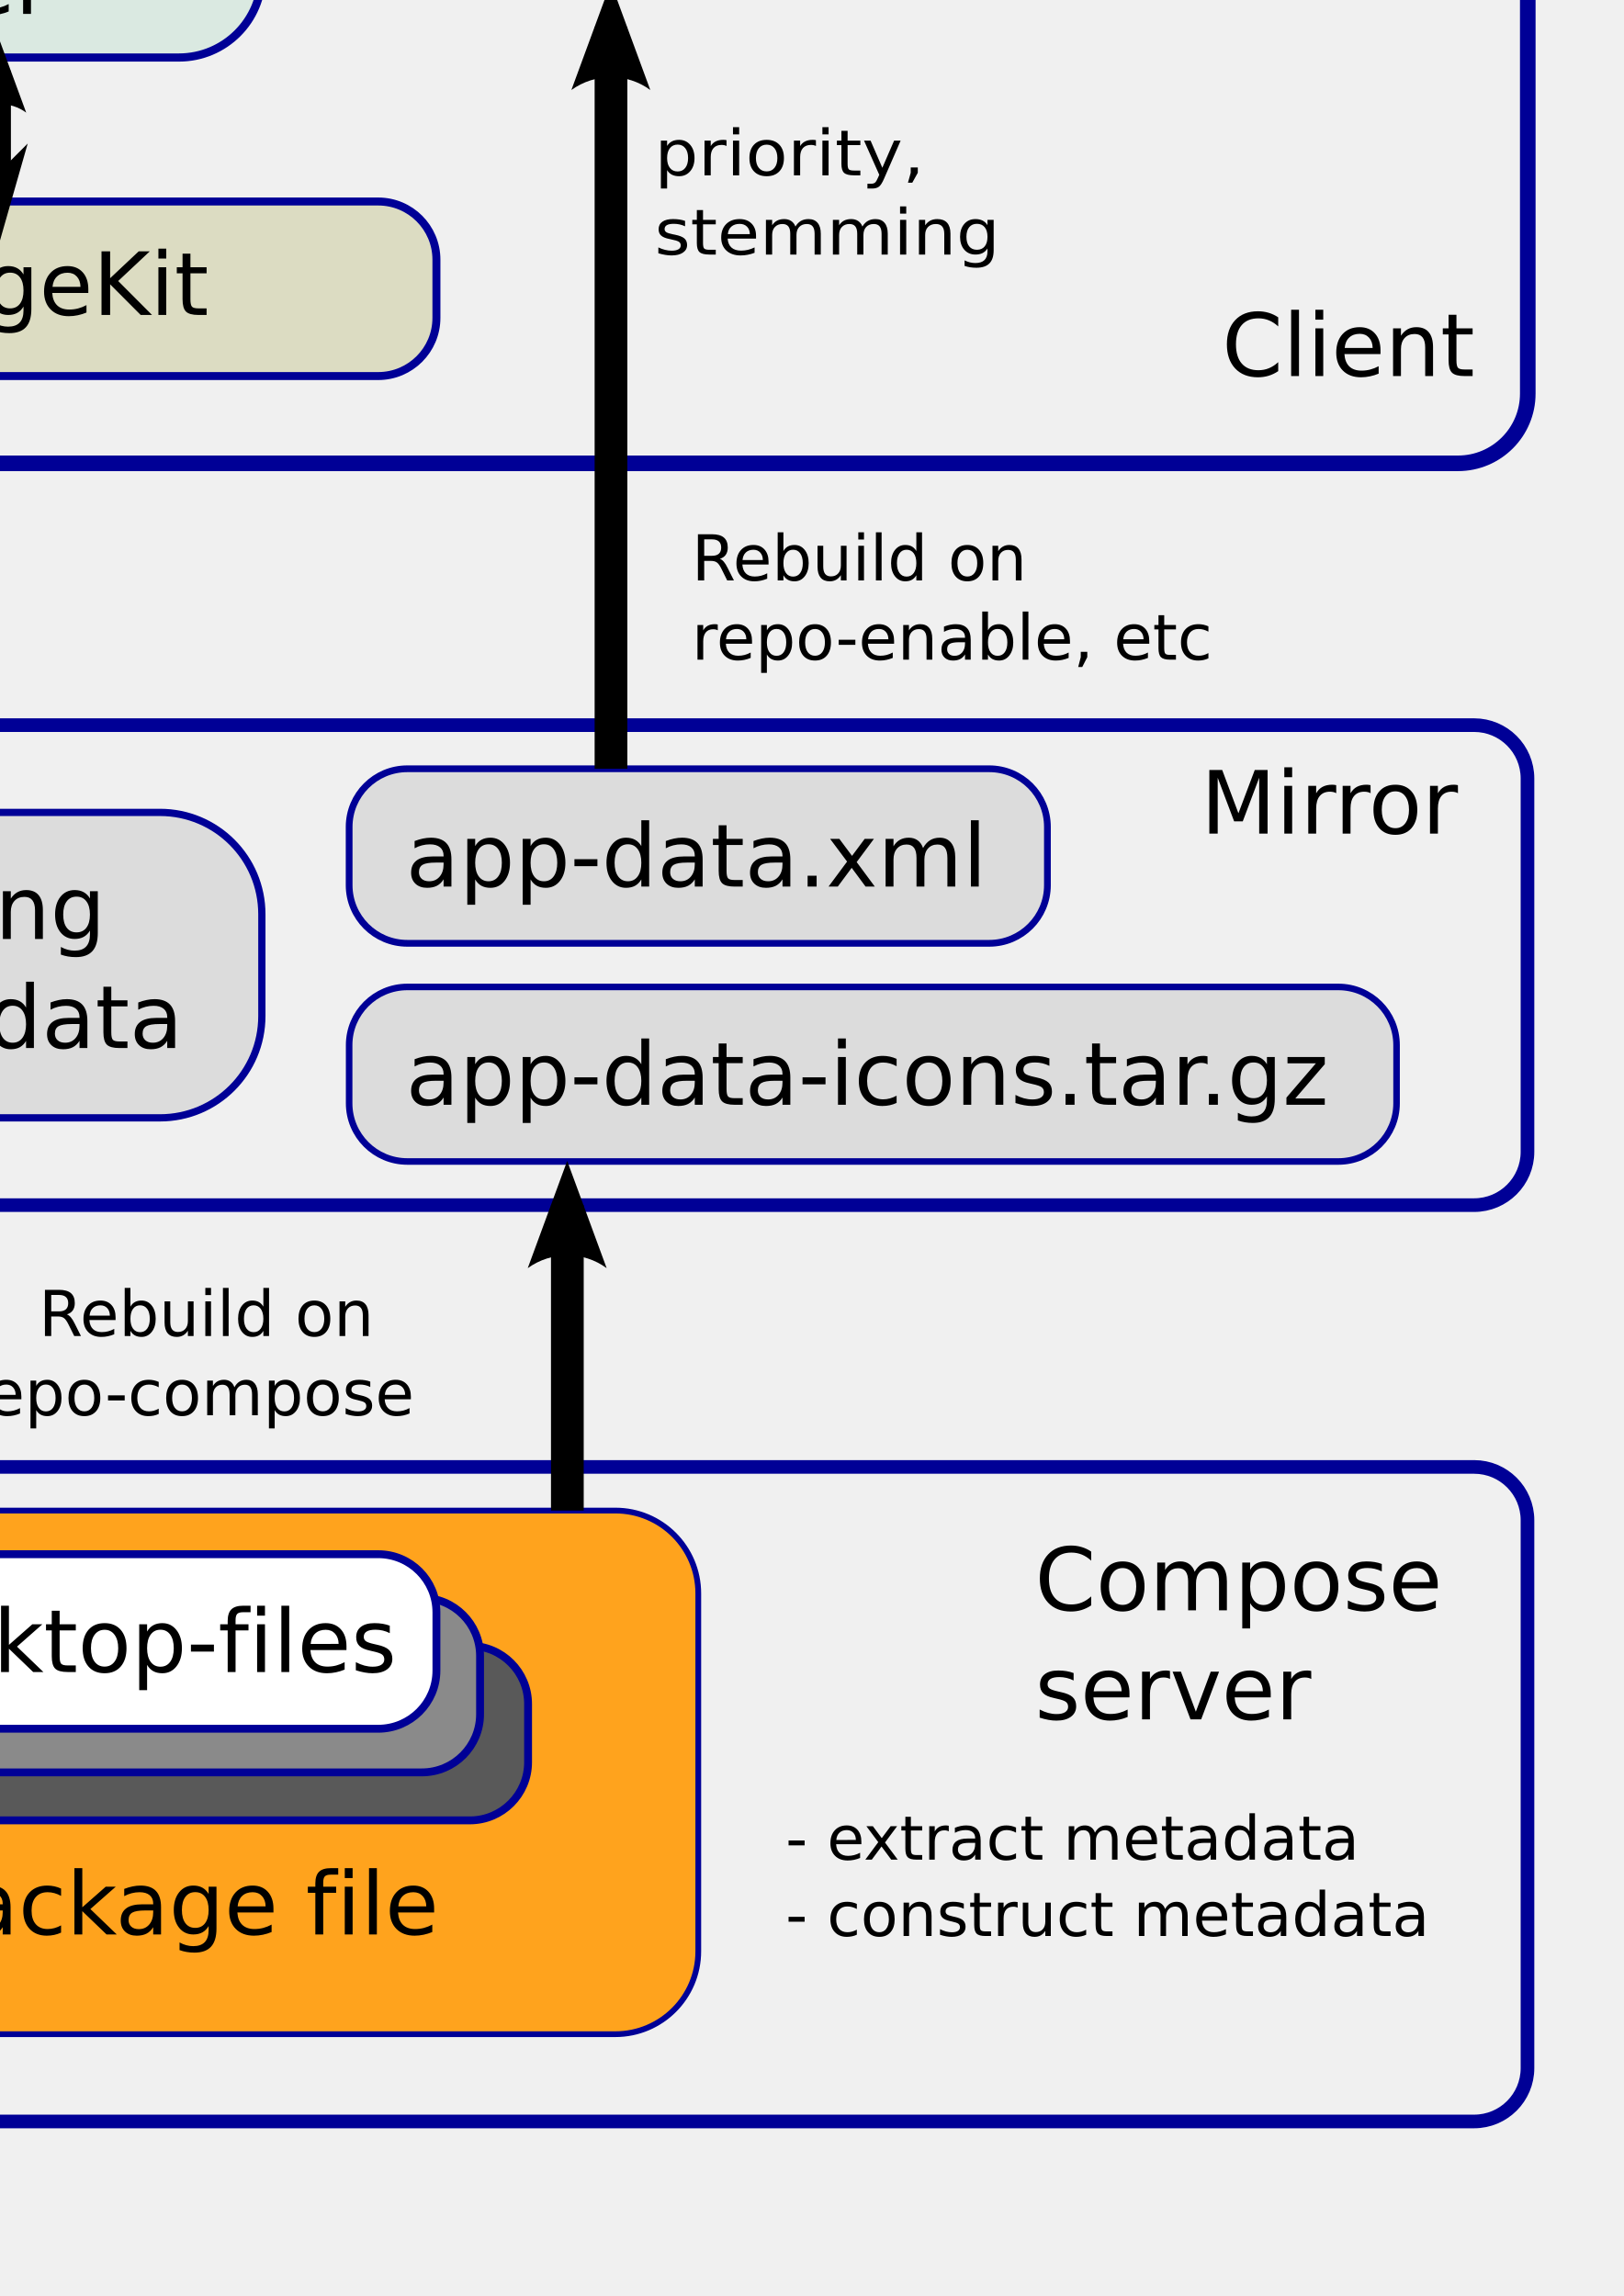
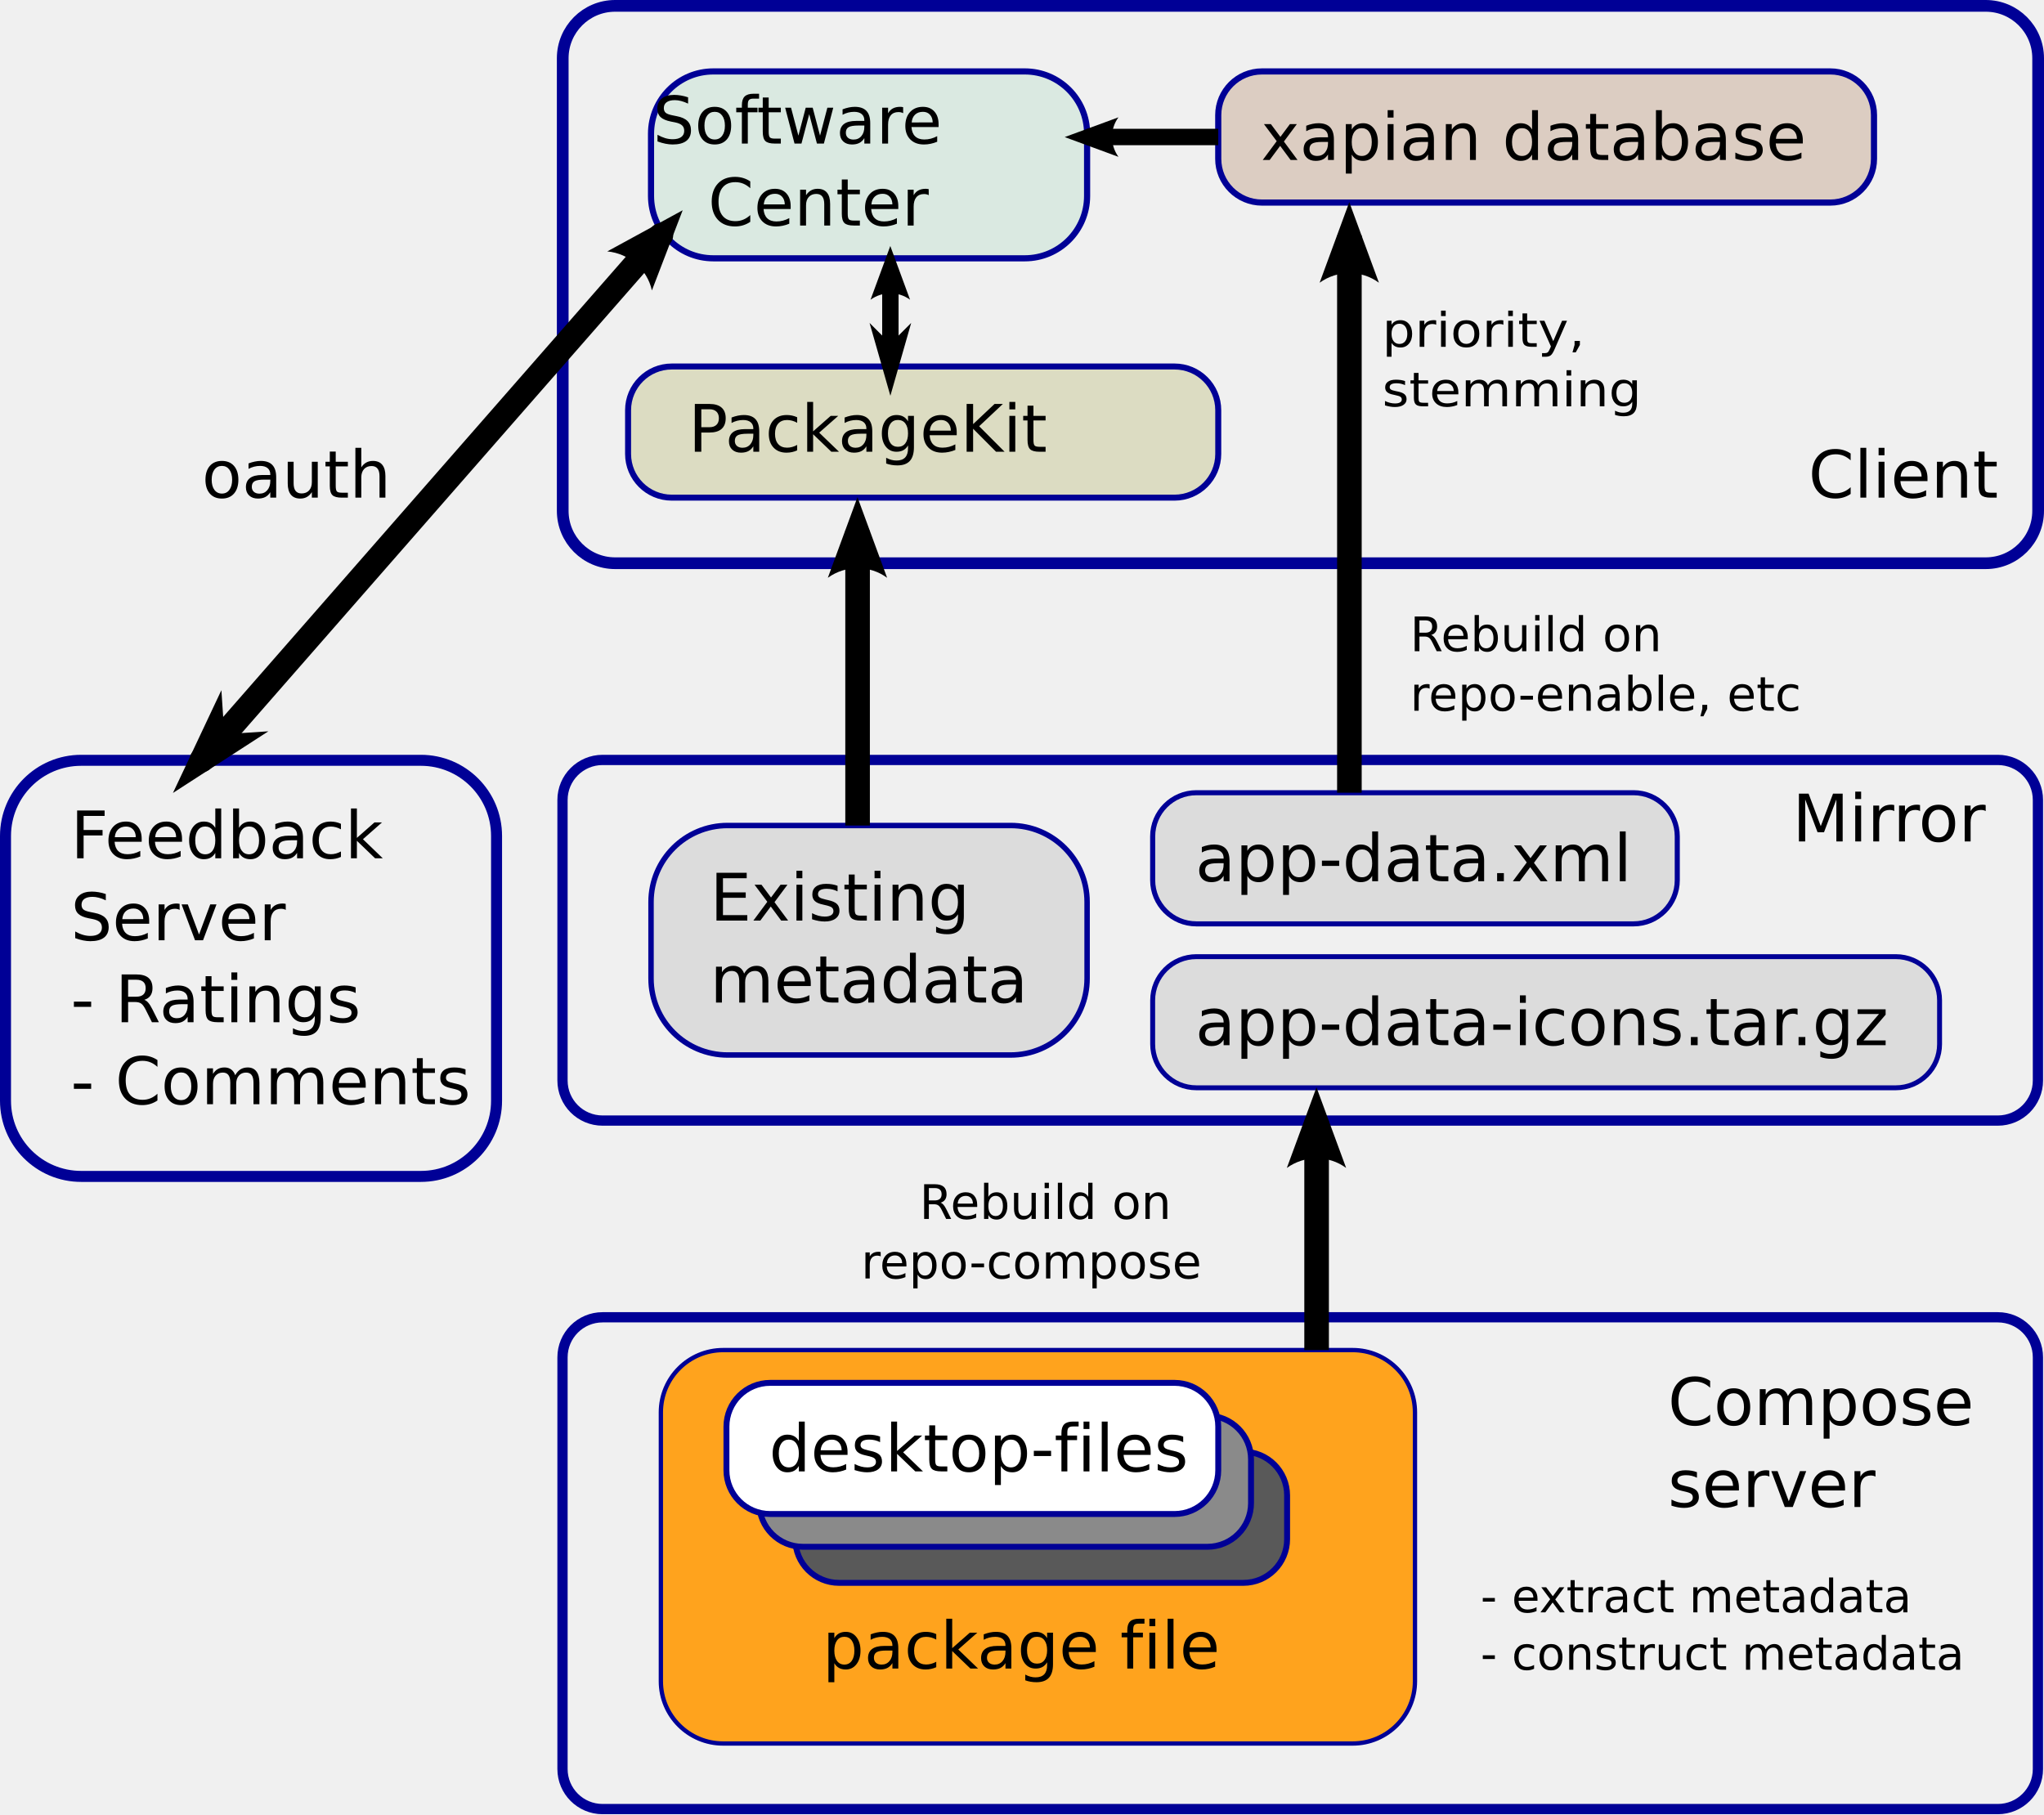
- <svg xmlns="http://www.w3.org/2000/svg" width="744.094" height="1052.362" id="svg2" version="1.1">
+ <svg xmlns="http://www.w3.org/2000/svg" width="1246.831" height="1106.699" id="svg2" version="1.1">
  <defs id="defs4">
-     <marker orient="auto" refY="0.0" refX="0.0" id="Arrow1Sstart" style="overflow:visible">
-       <path id="path3923" d="M 0.0,0.0 L 5.0,-5.0 L -12.5,0.0 L 5.0,5.0 L 0.0,0.0 z " style="fill-rule:evenodd;stroke:#000000;stroke-width:1.0pt;marker-start:none" transform="scale(0.2) translate(6,0)" />
+     <marker orient="auto" refY="0" refX="0" id="Arrow1Sstart" style="overflow:visible">
+       <path id="path3923" d="M 0,0 5,-5 -12.5,0 5,5 0,0 z" style="fill-rule:evenodd;stroke:#000000;stroke-width:1pt;marker-start:none" transform="matrix(0.2,0,0,0.2,1.2,0)" />
    </marker>
-     <marker orient="auto" refY="0.0" refX="0.0" id="Arrow2Send" style="overflow:visible;">
-       <path id="path3944" style="font-size:12.0;fill-rule:evenodd;stroke-width:0.625;stroke-linejoin:round;" d="M 8.719,4.034 L -2.207,0.016 L 8.719,-4.002 C 6.973,-1.63 6.983,1.616 8.719,4.034 z " transform="scale(0.3) rotate(180) translate(-2.3,0)" />
+     <marker orient="auto" refY="0" refX="0" id="Arrow2Send" style="overflow:visible">
+       <path id="path3944" style="font-size:12px;fill-rule:evenodd;stroke-width:0.625;stroke-linejoin:round" d="M 8.719,4.034 -2.207,0.016 8.719,-4.002 c -1.745,2.372 -1.735,5.617 -6e-7,8.035 z" transform="matrix(-0.3,0,0,-0.3,0.69,0)" />
    </marker>
-     <marker orient="auto" refY="0.0" refX="0.0" id="Arrow1Mend" style="overflow:visible;">
-       <path id="path3920" d="M 0.0,0.0 L 5.0,-5.0 L -12.5,0.0 L 5.0,5.0 L 0.0,0.0 z " style="fill-rule:evenodd;stroke:#000000;stroke-width:1.0pt;marker-start:none;" transform="scale(0.4) rotate(180) translate(10,0)" />
+     <marker orient="auto" refY="0" refX="0" id="Arrow1Mend" style="overflow:visible">
+       <path id="path3920" d="M 0,0 5,-5 -12.5,0 5,5 0,0 z" style="fill-rule:evenodd;stroke:#000000;stroke-width:1pt;marker-start:none" transform="matrix(-0.4,0,0,-0.4,-4,0)" />
    </marker>
-     <marker orient="auto" refY="0.0" refX="0.0" id="Arrow1Lend" style="overflow:visible;">
-       <path id="path3914" d="M 0.0,0.0 L 5.0,-5.0 L -12.5,0.0 L 5.0,5.0 L 0.0,0.0 z " style="fill-rule:evenodd;stroke:#000000;stroke-width:1.0pt;marker-start:none;" transform="scale(0.8) rotate(180) translate(12.5,0)" />
+     <marker orient="auto" refY="0" refX="0" id="Arrow1Lend" style="overflow:visible">
+       <path id="path3914" d="M 0,0 5,-5 -12.5,0 5,5 0,0 z" style="fill-rule:evenodd;stroke:#000000;stroke-width:1pt;marker-start:none" transform="matrix(-0.8,0,0,-0.8,-10,0)" />
    </marker>
-     <marker orient="auto" refY="0.0" refX="0.0" id="Arrow1Lstart" style="overflow:visible">
-       <path id="path3911" d="M 0.0,0.0 L 5.0,-5.0 L -12.5,0.0 L 5.0,5.0 L 0.0,0.0 z " style="fill-rule:evenodd;stroke:#000000;stroke-width:1.0pt;marker-start:none" transform="scale(0.8) translate(12.5,0)" />
+     <marker orient="auto" refY="0" refX="0" id="Arrow1Lstart" style="overflow:visible">
+       <path id="path3911" d="M 0,0 5,-5 -12.5,0 5,5 0,0 z" style="fill-rule:evenodd;stroke:#000000;stroke-width:1pt;marker-start:none" transform="matrix(0.8,0,0,0.8,10,0)" />
    </marker>
    <marker orient="auto" refY="0" refX="0" id="Arrow2Send-7" style="overflow:visible">
      <path id="path3944-4" style="font-size:12px;fill-rule:evenodd;stroke-width:0.625;stroke-linejoin:round" d="M 8.719,4.034 -2.207,0.016 8.719,-4.002 c -1.745,2.372 -1.735,5.617 -6e-7,8.035 z" transform="matrix(-0.3,0,0,-0.3,0.69,0)" />
    </marker>
    <marker orient="auto" refY="0" refX="0" id="Arrow2Send-4" style="overflow:visible">
      <path id="path3944-6" style="font-size:12px;fill-rule:evenodd;stroke-width:0.625;stroke-linejoin:round" d="M 8.719,4.034 -2.207,0.016 8.719,-4.002 c -1.745,2.372 -1.735,5.617 -6e-7,8.035 z" transform="matrix(-0.3,0,0,-0.3,0.69,0)" />
    </marker>
    <marker orient="auto" refY="0" refX="0" id="Arrow2Send-3" style="overflow:visible">
      <path id="path3944-8" style="font-size:12px;fill-rule:evenodd;stroke-width:0.625;stroke-linejoin:round" d="M 8.719,4.034 -2.207,0.016 8.719,-4.002 c -1.745,2.372 -1.735,5.617 -6e-7,8.035 z" transform="matrix(-0.3,0,0,-0.3,0.69,0)" />
    </marker>
    <marker orient="auto" refY="0" refX="0" id="Arrow2Send-34" style="overflow:visible">
      <path id="path3944-65" style="font-size:12px;fill-rule:evenodd;stroke-width:0.625;stroke-linejoin:round" d="M 8.719,4.034 -2.207,0.016 8.719,-4.002 c -1.745,2.372 -1.735,5.617 -6e-7,8.035 z" transform="matrix(-0.3,0,0,-0.3,0.69,0)" />
    </marker>
    <marker orient="auto" refY="0" refX="0" id="Arrow2Send-75" style="overflow:visible">
      <path id="path3944-48" style="font-size:12px;fill-rule:evenodd;stroke-width:0.625;stroke-linejoin:round" d="M 8.719,4.034 -2.207,0.016 8.719,-4.002 c -1.745,2.372 -1.735,5.617 -6e-7,8.035 z" transform="matrix(-0.3,0,0,-0.3,0.69,0)" />
    </marker>
  </defs>
-   <g id="layer1">
-     <rect style="fill:none;stroke:#000096;stroke-width:6.25;stroke-linejoin:round;stroke-miterlimit:4;stroke-opacity:1;stroke-dasharray:none;stroke-dashoffset:0" id="rect2987" width="300" height="220" x="-540" y="332.362" ry="40" />
-     <text xml:space="preserve" style="font-size:40px;font-style:normal;font-weight:normal;line-height:125%;letter-spacing:0px;word-spacing:0px;fill:#000000;fill-opacity:1;stroke:none;font-family:Bitstream Vera Sans" x="-500" y="452.362" id="text2989">
-       <tspan x="-500" y="452.362" id="tspan3100">- Ratings</tspan>
-       <tspan x="-500" y="502.362" id="tspan3102">- Comments</tspan>
+   <g id="layer1" transform="translate(543.125,131.2114)">
+     <rect style="fill:none;stroke:#000096;stroke-width:6.708;stroke-linejoin:round;stroke-miterlimit:4;stroke-opacity:1;stroke-dasharray:none;stroke-dashoffset:0" id="rect2987" width="299.542" height="253.828" x="-539.771" y="332.591" ry="46.15" />
+     <text xml:space="preserve" style="font-size:40px;font-style:normal;font-weight:normal;line-height:125%;letter-spacing:0px;word-spacing:0px;fill:#000000;fill-opacity:1;stroke:none;font-family:Bitstream Vera Sans" x="-500" y="492.362" id="text2989">
+       <tspan x="-500" y="492.362" id="tspan3100">- Ratings</tspan>
+       <tspan x="-500" y="542.362" id="tspan3102">- Comments</tspan>
    </text>
-     <rect style="fill:#ffa31d;stroke:#000096;stroke-width:2.635;stroke-linejoin:round;stroke-miterlimit:4;stroke-opacity:1;stroke-dasharray:none;stroke-dashoffset:0;fill-opacity:1" id="rect3078" width="460" height="240" x="-140" y="692.362" ry="38" />
-     <rect style="fill:#595959;stroke:#000096;stroke-width:3.608;stroke-linejoin:round;stroke-miterlimit:4;stroke-opacity:1;stroke-dasharray:none;stroke-dashoffset:0;fill-opacity:1" id="rect2987-2-0" width="300" height="80" x="-58" y="754.362" ry="26.667" />
-     <rect style="fill:#8a8a8a;stroke:#000096;stroke-width:3.608;stroke-linejoin:round;stroke-miterlimit:4;stroke-opacity:1;stroke-dasharray:none;stroke-dashoffset:0;fill-opacity:1" id="rect2987-2-4" width="300" height="80" x="-80" y="732.362" ry="26.667" />
-     <rect style="fill:#ffffff;stroke:#000096;stroke-width:3.608;stroke-linejoin:round;stroke-miterlimit:4;stroke-opacity:1;stroke-dasharray:none;stroke-dashoffset:0;fill-opacity:1" id="rect2987-2" width="300" height="80" x="-100" y="-792.362" ry="26.667" transform="scale(1,-1)" />
+     <rect style="fill:#ffa31d;fill-opacity:1;stroke:#000096;stroke-width:2.635;stroke-linejoin:round;stroke-miterlimit:4;stroke-opacity:1;stroke-dasharray:none;stroke-dashoffset:0" id="rect3078" width="460" height="240" x="-140" y="692.362" ry="38" />
+     <rect style="fill:#595959;fill-opacity:1;stroke:#000096;stroke-width:3.608;stroke-linejoin:round;stroke-miterlimit:4;stroke-opacity:1;stroke-dasharray:none;stroke-dashoffset:0" id="rect2987-2-0" width="300" height="80" x="-58" y="754.362" ry="26.667" />
+     <rect style="fill:#8a8a8a;fill-opacity:1;stroke:#000096;stroke-width:3.608;stroke-linejoin:round;stroke-miterlimit:4;stroke-opacity:1;stroke-dasharray:none;stroke-dashoffset:0" id="rect2987-2-4" width="300" height="80" x="-80" y="732.362" ry="26.667" />
+     <rect style="fill:#ffffff;fill-opacity:1;stroke:#000096;stroke-width:3.608;stroke-linejoin:round;stroke-miterlimit:4;stroke-opacity:1;stroke-dasharray:none;stroke-dashoffset:0" id="rect2987-2" width="300" height="80" x="-100" y="-792.362" ry="26.667" transform="scale(1,-1)" />
    <text xml:space="preserve" style="font-size:40px;font-style:normal;font-weight:normal;line-height:125%;letter-spacing:0px;word-spacing:0px;fill:#000000;fill-opacity:1;stroke:none;font-family:Bitstream Vera Sans" x="-74" y="766.362" id="text2989-1">
      <tspan id="tspan2991-0" x="-74" y="766.362">desktop-files</tspan>
    </text>
-     <rect ry="26.667" y="352.362" x="160" height="80" width="320" id="rect3042" style="fill:#dcdcdc;stroke:#000096;stroke-width:3.098;stroke-linejoin:round;stroke-miterlimit:4;stroke-opacity:1;stroke-dasharray:none;stroke-dashoffset:0;fill-opacity:1" />
+     <rect ry="26.667" y="352.362" x="160" height="80" width="320" id="rect3042" style="fill:#dcdcdc;fill-opacity:1;stroke:#000096;stroke-width:3.098;stroke-linejoin:round;stroke-miterlimit:4;stroke-opacity:1;stroke-dasharray:none;stroke-dashoffset:0" />
    <text id="text3044" y="406.362" x="186" style="font-size:40px;font-style:normal;font-weight:normal;line-height:125%;letter-spacing:0px;word-spacing:0px;fill:#000000;fill-opacity:1;stroke:none;font-family:Bitstream Vera Sans" xml:space="preserve">
      <tspan y="406.362" x="186" id="tspan3046">app-data.xml</tspan>
    </text>
-     <rect style="fill:#dcdcdc;stroke:#000096;stroke-width:3;stroke-linejoin:round;stroke-miterlimit:4;stroke-opacity:1;stroke-dasharray:none;stroke-dashoffset:0;fill-opacity:1" id="rect3048" width="480" height="80" x="160" y="452.362" ry="26.667" />
+     <rect style="fill:#dcdcdc;fill-opacity:1;stroke:#000096;stroke-width:3;stroke-linejoin:round;stroke-miterlimit:4;stroke-opacity:1;stroke-dasharray:none;stroke-dashoffset:0" id="rect3048" width="480" height="80" x="160" y="452.362" ry="26.667" />
    <text xml:space="preserve" style="font-size:40px;font-style:normal;font-weight:normal;line-height:125%;letter-spacing:0px;word-spacing:0px;fill:#000000;fill-opacity:1;stroke:none;font-family:Bitstream Vera Sans" x="186" y="506.362" id="text3050">
      <tspan id="tspan3052" x="186" y="506.362">app-data-icons.tar.gz</tspan>
    </text>
    <rect style="fill:none;stroke:#000096;stroke-width:6.25;stroke-linejoin:round;stroke-miterlimit:4;stroke-opacity:1;stroke-dasharray:none;stroke-dashoffset:0" id="rect3054" width="900" height="220" x="-200" y="332.362" ry="24.444" />
    <rect style="fill:none;stroke:#000096;stroke-width:7.147;stroke-linejoin:round;stroke-miterlimit:4;stroke-opacity:1;stroke-dasharray:none;stroke-dashoffset:0" id="rect3056" width="900" height="340" x="-199.867" y="-127.638" ry="31.966" />
    <rect style="fill:none;stroke:#000096;stroke-width:6.25;stroke-linejoin:round;stroke-miterlimit:4;stroke-opacity:1;stroke-dasharray:none;stroke-dashoffset:0" id="rect3058" width="900" height="300" x="-200" y="672.362" ry="24.444" />
    <text xml:space="preserve" style="font-size:40px;font-style:normal;font-weight:normal;line-height:125%;letter-spacing:0px;word-spacing:0px;fill:#000000;fill-opacity:1;stroke:none;font-family:Bitstream Vera Sans" x="474.286" y="738.076" id="text3060">
      <tspan id="tspan3062" x="474.286" y="738.076">Compose</tspan>
      <tspan x="474.286" y="788.076" id="tspan3064">server</tspan>
    </text>
    <text xml:space="preserve" style="font-size:40px;font-style:normal;font-weight:normal;line-height:125%;letter-spacing:0px;word-spacing:0px;fill:#000000;fill-opacity:1;stroke:none;font-family:Bitstream Vera Sans" x="550.286" y="382.076" id="text3066">
      <tspan id="tspan3068" x="550.286" y="382.076">Mirror</tspan>
    </text>
    <rect style="fill:#dcdcdc;fill-opacity:1;stroke:#000096;stroke-width:3.325;stroke-linejoin:round;stroke-miterlimit:4;stroke-opacity:1;stroke-dasharray:none;stroke-dashoffset:0" id="rect3070" width="266" height="140" x="-146" y="372.362" ry="46.667" />
    <text xml:space="preserve" style="font-size:40px;font-style:normal;font-weight:normal;line-height:125%;letter-spacing:0px;word-spacing:0px;fill:#000000;fill-opacity:1;stroke:none;font-family:Bitstream Vera Sans" x="-110" y="430.362" id="text3072">
      <tspan id="tspan3074" x="-110" y="430.362">Existing</tspan>
      <tspan x="-110" y="480.362" id="tspan3076">metadata</tspan>
    </text>
    <text xml:space="preserve" style="font-size:40px;font-style:normal;font-weight:normal;line-height:125%;letter-spacing:0px;word-spacing:0px;fill:#000000;fill-opacity:1;stroke:none;font-family:Bitstream Vera Sans" x="-41.429" y="886.648" id="text3080">
      <tspan id="tspan3082" x="-41.429" y="886.648">package file</tspan>
    </text>
    <text xml:space="preserve" style="font-size:40px;font-style:normal;font-weight:normal;line-height:125%;letter-spacing:0px;word-spacing:0px;fill:#000000;fill-opacity:1;stroke:none;font-family:Bitstream Vera Sans" x="560" y="172.362" id="text3084">
      <tspan id="tspan3086" x="560" y="172.362">Client</tspan>
    </text>
    <rect ry="38" y="-87.638" x="-146" height="114" width="266" id="rect3088" style="fill:#dae9e1;fill-opacity:1;stroke:#000096;stroke-width:3.75;stroke-linejoin:round;stroke-miterlimit:4;stroke-opacity:1;stroke-dasharray:none;stroke-dashoffset:0" />
    <text id="text3090" y="-43.638" x="-12.133" style="font-size:40px;font-style:normal;font-weight:normal;line-height:125%;letter-spacing:0px;word-spacing:0px;fill:#000000;fill-opacity:1;stroke:none;font-family:Bitstream Vera Sans" xml:space="preserve">
      <tspan id="tspan3094" y="-43.638" x="-12.133" style="text-align:center;text-anchor:middle">Software</tspan>
      <tspan y="6.362" x="-12.133" id="tspan3098" style="text-align:center;text-anchor:middle">Center</tspan>
    </text>
    <text xml:space="preserve" style="font-size:40px;font-style:normal;font-weight:normal;line-height:125%;letter-spacing:0px;word-spacing:0px;fill:#000000;fill-opacity:1;stroke:none;font-family:Bitstream Vera Sans" x="-500" y="392.362" id="text3106">
-       <tspan id="tspan3108" x="-500" y="392.362">OCS Server</tspan>
+       <tspan id="tspan3108" x="-500" y="392.362">Feedback</tspan>
+       <tspan x="-500" y="442.362" id="tspan3149">Server</tspan>
    </text>
    <rect style="fill:#dcdcc2;fill-opacity:1;stroke:#000096;stroke-width:3.655;stroke-linejoin:round;stroke-miterlimit:4;stroke-opacity:1;stroke-dasharray:none;stroke-dashoffset:0" id="rect3110" width="360" height="80" x="-160" y="92.362" ry="26.667" />
    <text xml:space="preserve" style="font-size:40px;font-style:normal;font-weight:normal;text-align:center;line-height:125%;letter-spacing:0px;word-spacing:0px;text-anchor:middle;fill:#000000;fill-opacity:1;stroke:none;font-family:Bitstream Vera Sans" x="18" y="144.362" id="text3112">
      <tspan style="text-align:center;text-anchor:middle" x="18" y="144.362" id="tspan5978">PackageKit</tspan>
    </text>
    <text xml:space="preserve" style="font-size:40px;font-style:normal;font-weight:normal;line-height:125%;letter-spacing:0px;word-spacing:0px;fill:#000000;fill-opacity:1;stroke:none;font-family:Bitstream Vera Sans" x="360" y="852.362" id="text3122">
      <tspan id="tspan3124" x="360" y="852.362" style="font-size:28px">- extract metadata</tspan>
      <tspan x="360" y="887.362" id="tspan3126" style="font-size:28px">- construct metadata</tspan>
    </text>
    <rect ry="26.667" y="-87.638" x="200" height="80" width="400" id="rect3896" style="fill:#dccdc2;fill-opacity:1;stroke:#000096;stroke-width:3.75;stroke-linejoin:round;stroke-miterlimit:4;stroke-opacity:1;stroke-dasharray:none;stroke-dashoffset:0" />
    <text id="text3898" y="-33.638" x="226" style="font-size:40px;font-style:normal;font-weight:normal;line-height:125%;letter-spacing:0px;word-spacing:0px;fill:#000000;fill-opacity:1;stroke:none;font-family:Bitstream Vera Sans" xml:space="preserve">
      <tspan y="-33.638" x="226" id="tspan3900">xapian database</tspan>
    </text>
    <path style="fill:none;stroke:#000000;stroke-width:15;stroke-linecap:butt;stroke-linejoin:round;stroke-miterlimit:4;stroke-opacity:1;stroke-dasharray:none;marker-start:none;marker-end:url(#Arrow2Send)" d="m 260,692.362 0,-140" id="path3906" />
    <path style="fill:none;stroke:#000000;stroke-width:15;stroke-linecap:butt;stroke-linejoin:round;stroke-miterlimit:4;stroke-opacity:1;stroke-dasharray:none;marker-start:none;marker-end:url(#Arrow2Send)" d="M 280,352.362 280,12.362" id="path3906-2" />
    <path style="fill:none;stroke:#000000;stroke-width:10;stroke-linecap:butt;stroke-linejoin:round;stroke-miterlimit:4;stroke-opacity:1;stroke-dasharray:none;marker-start:url(#Arrow1Sstart);marker-end:url(#Arrow2Send)" d="m 0,92.362 0,-60" id="path3906-2-7" />
    <path style="fill:none;stroke:#000000;stroke-width:10;stroke-linecap:butt;stroke-linejoin:round;stroke-miterlimit:4;stroke-opacity:1;stroke-dasharray:none;marker-start:none;marker-end:url(#Arrow2Send)" d="m 200,-47.638 -80.133,0" id="path3906-2-7-6" />
    <path style="fill:none;stroke:#000000;stroke-width:15;stroke-linecap:round;stroke-linejoin:round;stroke-miterlimit:4;stroke-opacity:1;stroke-dasharray:none;marker-start:url(#Arrow1Sstart);marker-end:url(#Arrow2Send)" d="M -420,332.362 -140,12.362" id="path3906-2-5" />
    <text xml:space="preserve" style="font-size:40px;font-style:normal;font-weight:normal;line-height:125%;letter-spacing:0px;word-spacing:0px;fill:#000000;fill-opacity:1;stroke:none;font-family:Bitstream Vera Sans" x="-420" y="172.362" id="text5962">
      <tspan id="tspan5964" x="-420" y="172.362">oauth</tspan>
    </text>
    <text id="text5966" y="266.042" x="316.995" style="font-size:29.05px;font-style:normal;font-weight:normal;line-height:125%;letter-spacing:0px;word-spacing:0px;fill:#000000;fill-opacity:1;stroke:none;font-family:Bitstream Vera Sans" xml:space="preserve">
      <tspan y="266.042" x="316.995" id="tspan5968">Rebuild on</tspan>
      <tspan y="302.354" x="316.995" id="tspan5980">repo-enable, etc</tspan>
    </text>
    <text id="text5970" y="83.684" x="288.09" style="font-size:30.25px;font-style:normal;font-weight:normal;line-height:125%;letter-spacing:0px;word-spacing:0px;fill:#000000;fill-opacity:1;stroke:none;font-family:Bitstream Vera Sans" xml:space="preserve" transform="scale(1.04134,0.9603009)">
      <tspan y="83.684" x="288.09" id="tspan5972">priority,</tspan>
      <tspan y="121.497" x="288.09" id="tspan5974">stemming</tspan>
    </text>
    <text xml:space="preserve" style="font-size:29.05px;font-style:normal;font-weight:normal;text-align:end;line-height:125%;letter-spacing:0px;word-spacing:0px;text-anchor:end;fill:#000000;fill-opacity:1;stroke:none;font-family:Bitstream Vera Sans" x="236" y="612.362" id="text5982">
      <tspan id="tspan5984" x="236" y="612.362">Rebuild on</tspan>
      <tspan id="tspan5986" x="236" y="648.674">repo-compose</tspan>
    </text>
    <path style="fill:none;stroke:#000000;stroke-width:15;stroke-linecap:butt;stroke-linejoin:round;stroke-miterlimit:4;stroke-opacity:1;stroke-dasharray:none;marker-start:none;marker-end:url(#Arrow2Send)" d="m -20,372.362 0,-180" id="path3906-2-1" />
  </g>
</svg>
